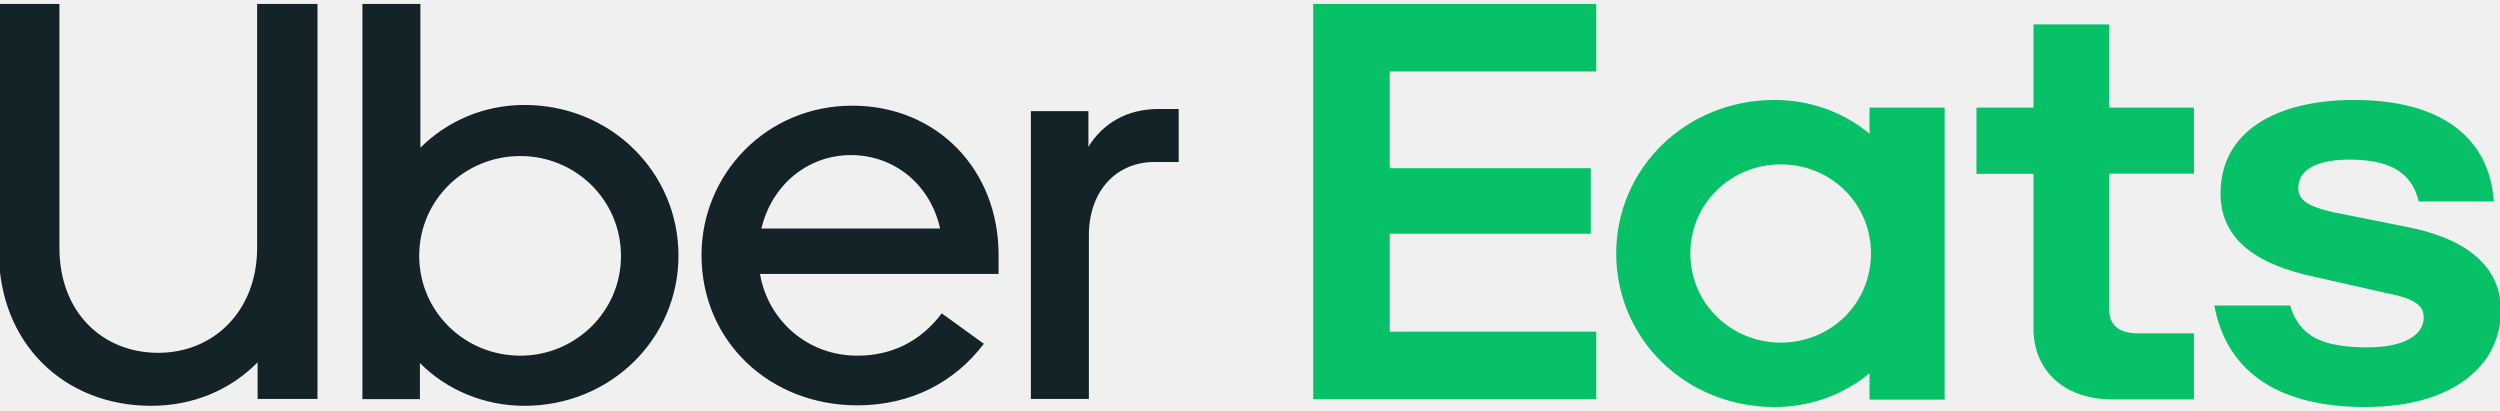
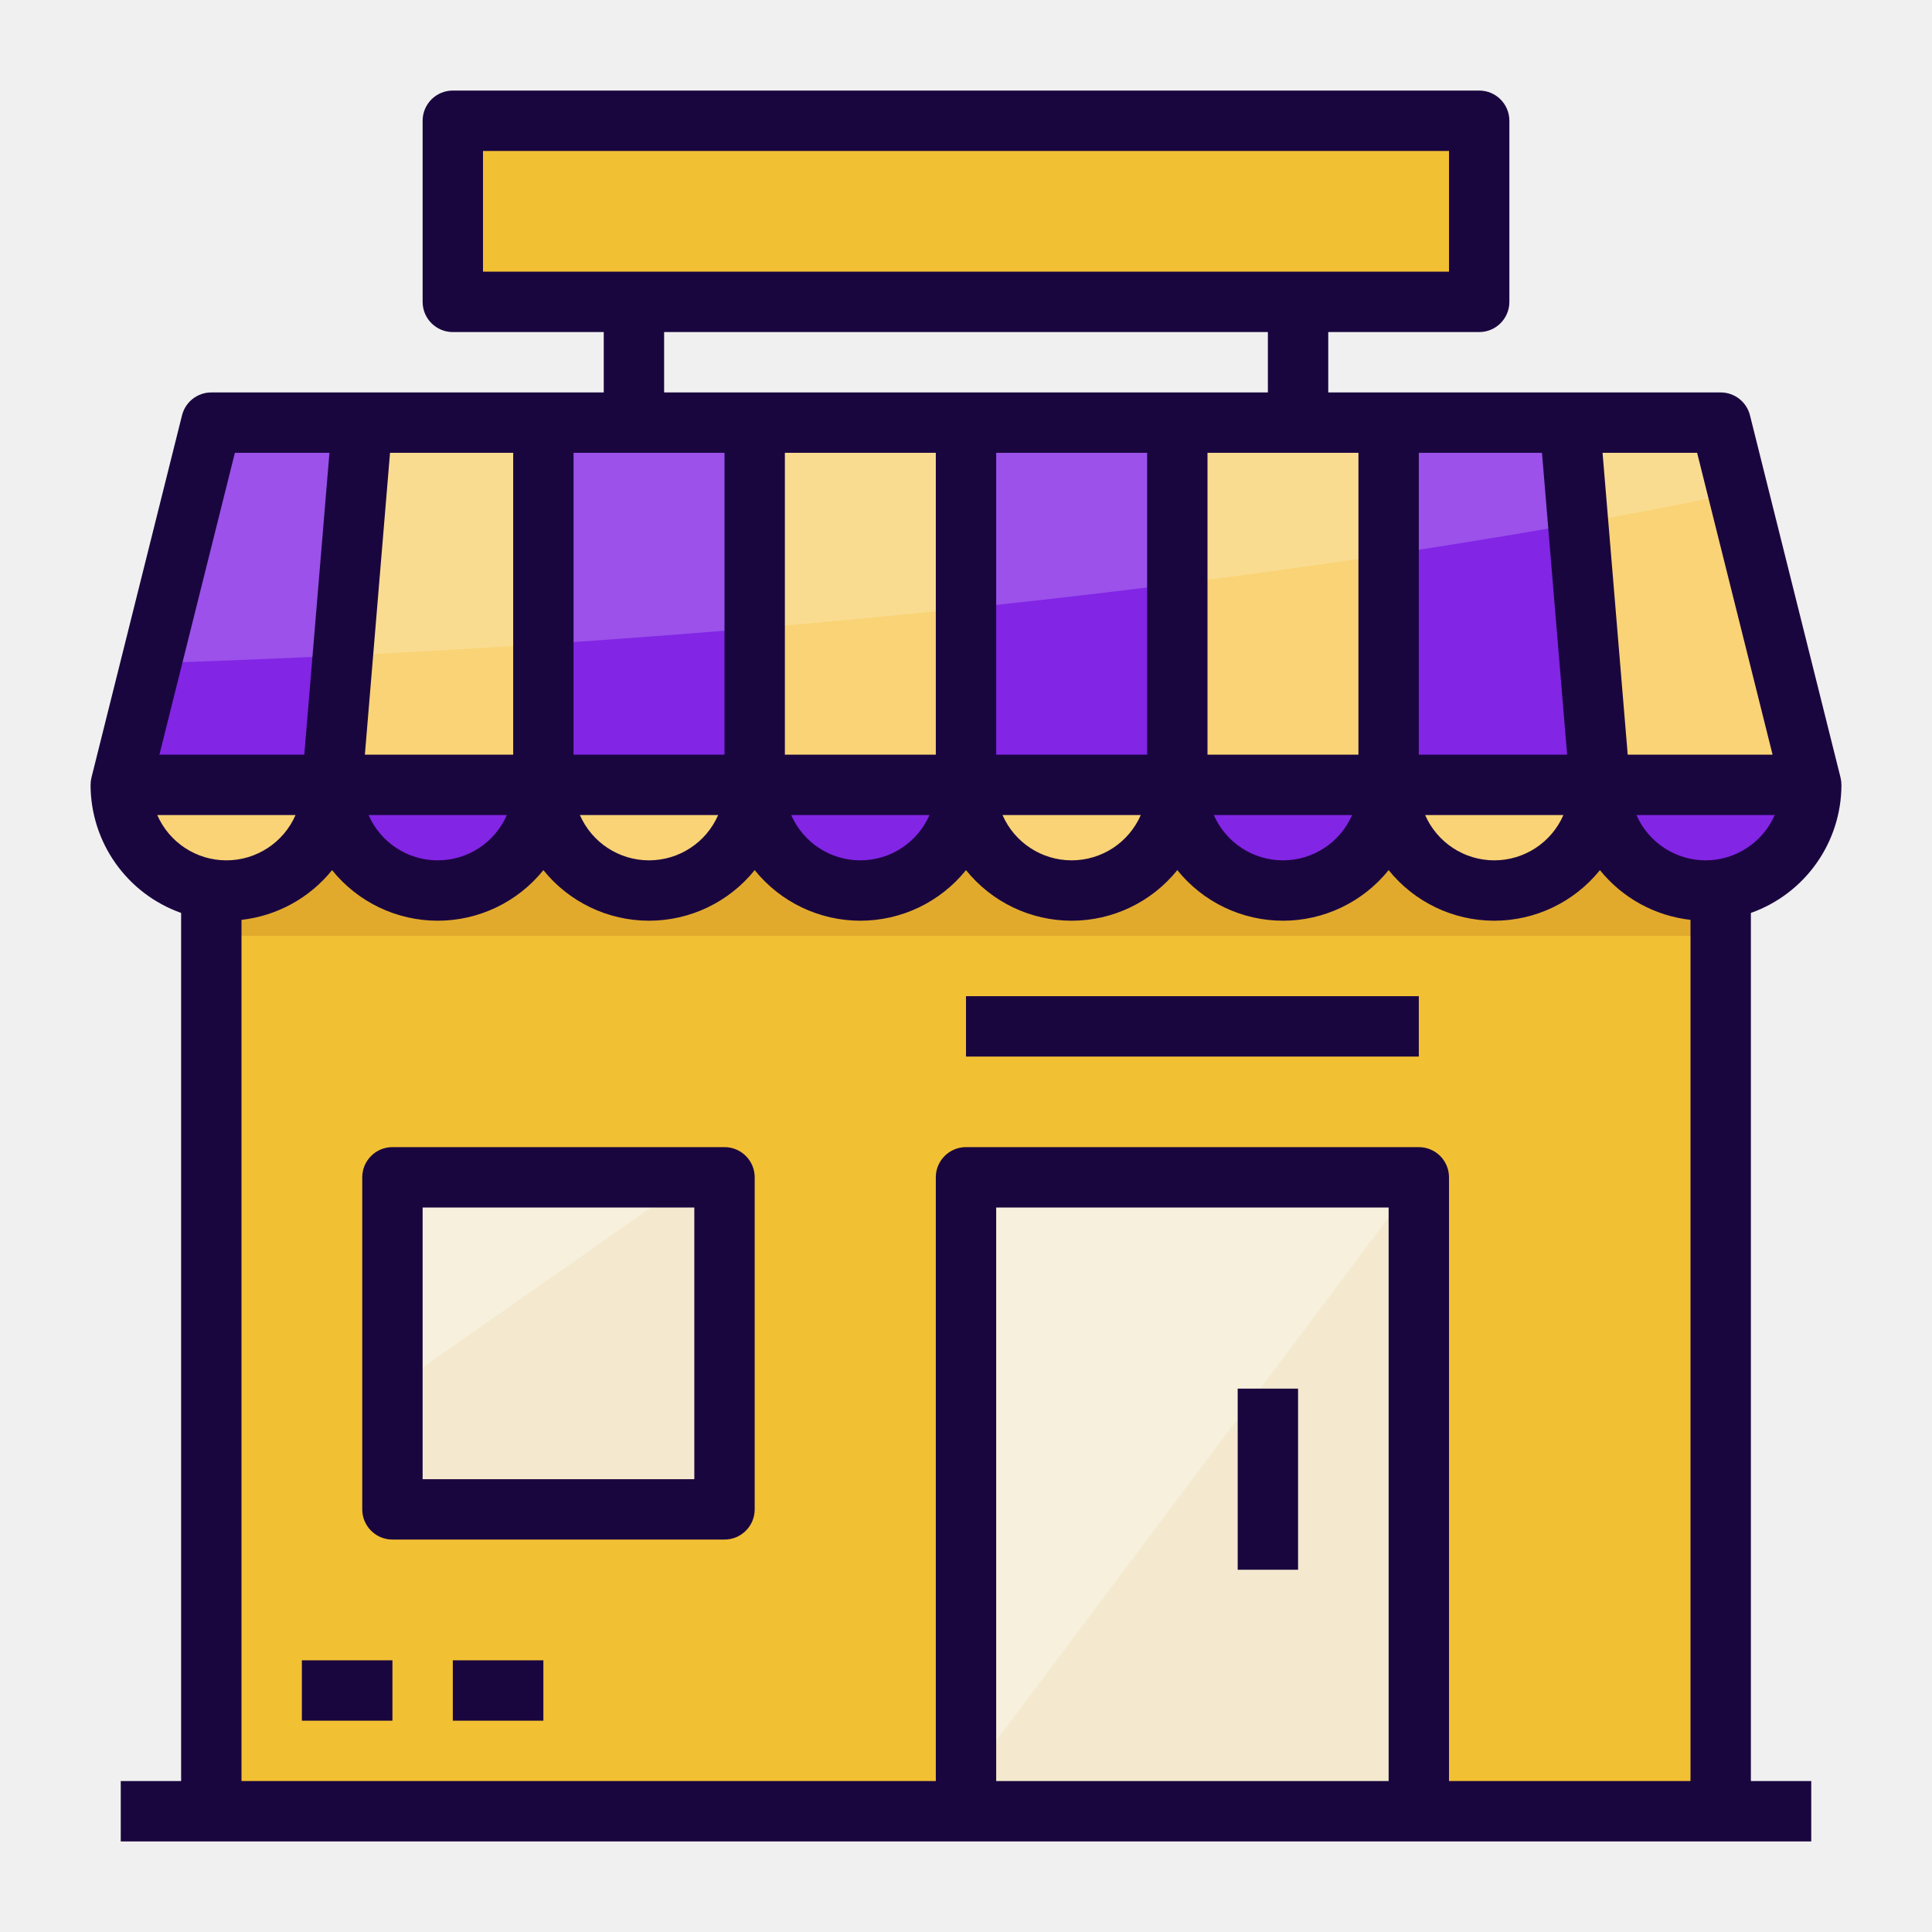
- <svg xmlns="http://www.w3.org/2000/svg" viewBox="0 0 1052 170" height="24" width="146">
-   <path d="M787.3 105.2c0-21-16.8-37.5-38-37.5-20.9 0-38 16.5-38 37.5s17.1 37.5 38 37.5c21.2 0 38-16.5 38-37.5m31-61.4v122.9h-31.6v-11.1c-11 9.1-24.9 14.2-40 14.2-37.4 0-66.6-28.7-66.6-64.6 0-35.8 29.3-64.6 66.6-64.6 15.1 0 29 5.1 40 14.2v-11h31.6zm105 95h-23.8c-7.2 0-11.9-3.1-11.9-9.7V71.6h35.6V43.8h-35.6v-35h-31.9v35h-24v27.9h24V137c0 16.5 11.9 29.6 33.3 29.6h34.2v-27.8zm72 31c36.5 0 57.1-17.1 57.1-40.7 0-16.8-12.2-29.3-37.7-34.7l-27-5.4c-15.6-2.8-20.6-5.7-20.6-11.4 0-7.4 7.5-11.9 21.4-11.9 15.1 0 26.1 4 29.3 17.6h31.6c-1.7-25.6-20.6-42.7-58.8-42.7-33 0-56.2 13.4-56.2 39.3 0 17.9 12.8 29.6 40.3 35.3l30.1 6.8c11.9 2.3 15.1 5.4 15.1 10.2 0 7.7-9 12.5-23.5 12.5-18.2 0-28.7-4-32.7-17.6h-31.9c4.7 25.6 24.1 42.7 63.5 42.7M552.6.2h119.1v28.4h-86.9v40.7h84.6v27.6h-84.6v41.2h86.9v28.4H552.6V.2z" fill="#06c167" />
-   <path d="M496 66.7V44.4h-8.5c-13.5 0-23.5 6.2-29.5 15.9v-15h-24.2v121.1h24.4V97.6c0-18.8 11.6-30.9 27.6-30.9H496zm-175.6 28c4.4-18.5 19.6-30.9 37.7-30.9s33.4 12.3 37.5 30.9h-75.2zM358.6 43c-36 0-63.4 28.7-63.4 62.9 0 36.1 28.5 63.2 65.6 63.2 22.5 0 40.9-9.7 53.2-25.9l-17.7-12.8c-9.2 12.1-21.3 17.8-35.6 17.8-20.8 0-37.5-14.7-40.9-34.4h100.4V106c.1-36.2-26-63-61.6-63M219 148.2c-23.7 0-42.6-18.8-42.6-42 0-23.5 19.1-42 42.6-42 23.2 0 42.3 18.5 42.3 42 .1 23.2-19 42-42.3 42m-66.5 18.3h24.2v-15.2c11.1 11.2 26.9 18 44 18 36.3 0 64.8-28.3 64.8-63.2 0-35.1-28.5-63.4-64.8-63.4-17.2 0-32.7 6.9-43.8 18V.2h-24.4v166.3zM66.6 147c23.5 0 41.6-17.8 41.6-44.2V.2h25.4v166.2h-25.2V151c-11.4 11.6-27.1 18.3-44.8 18.3-36.3 0-64.1-25.9-64.1-65.1V.2H25v102.6c0 26.9 17.9 44.2 41.6 44.2" fill="#142328" />
+ <svg xmlns="http://www.w3.org/2000/svg" id="Layer_2" height="512" viewBox="0 0 512 512" width="512" data-name="Layer 2">
+   <path d="m56 208h400v272h-400z" fill="#f2c033" />
+   <path d="m56.22 208h399.78v40h-399.78z" fill="#e2aa2d" />
+   <path d="m88 208a28 28 0 0 1 -56 0" fill="#f9d375" />
+   <path d="m144 208a28 28 0 0 1 -56 0" fill="#8225e5" />
+   <path d="m200 208a28 28 0 0 1 -56 0" fill="#f9d375" />
+   <path d="m256 208a28 28 0 0 1 -56 0" fill="#8225e5" />
+   <path d="m312 208a28 28 0 0 1 -56 0" fill="#f9d375" />
+   <path d="m368 208a28 28 0 0 1 -56 0" fill="#8225e5" />
+   <path d="m424 208a28 28 0 0 1 -56 0" fill="#f9d375" />
+   <path d="m480 208a28 28 0 0 1 -56 0" fill="#8225e5" />
+   <path d="m256 312h120v168h-120z" fill="#f4e9ce" />
+   <path d="m104 312h88v88h-88z" fill="#f4e9ce" />
+   <path d="m184 312-80 56v-56z" fill="#fff" opacity=".3" />
+   <path d="m336 312h40l-120 160v-160z" fill="#fff" opacity=".3" />
+   <path d="m480 208h-448l24-96h400z" fill="#f9d375" />
+   <path d="m120 32h272v48h-272z" fill="#f2c033" />
+   <path d="m144 112h56v96h-56z" fill="#8225e5" />
+   <path d="m56 112-24 96h56l8-96z" fill="#8225e5" />
+   <path d="m256 112h56v96h-56z" fill="#8225e5" />
+   <path d="m368 112v96h56l-8-96z" fill="#8225e5" />
+   <path d="m460.627 130.509-4.627-18.509h-400l-15.938 63.751c226.32-7.234 379.081-36.459 420.565-45.242z" fill="#fff" opacity=".2" />
+   <g fill="#1a063f">
+     <path d="m487.761 206.06-24-96a8 8 0 0 0 -7.761-6.06h-104v-16h40a8 8 0 0 0 8-8v-48a8 8 0 0 0 -8-8h-272a8 8 0 0 0 -8 8v48a8 8 0 0 0 8 8h40v16h-104a8 8 0 0 0 -7.761 6.06l-24 96a7.993 7.993 0 0 0 -.232 1.94h-.007a36.057 36.057 0 0 0 24 33.936v230.064h-16v16h448v-16h-16v-230.064a36.057 36.057 0 0 0 24-33.936h-.006a7.987 7.987 0 0 0 -.233-1.94zm-18.007-6.06h-38.393l-6.667-80h25.06zm-109.754 0h-40v-80h40zm16-80h32.639l6.667 80h-39.306zm-72 80h-40v-80h40zm-56 0h-40v-80h40zm-56 0h-40v-80h40zm-56 0h-39.306l6.667-80h32.639zm-1.682 16a19.982 19.982 0 0 1 -36.637 0zm56 0a19.982 19.982 0 0 1 -36.637 0zm56 0a19.982 19.982 0 0 1 -36.637 0zm56 0a19.982 19.982 0 0 1 -36.637 0zm56 0a19.982 19.982 0 0 1 -36.637 0zm56 0a19.982 19.982 0 0 1 -36.637 0zm-286.318-176h256v32h-256zm48 48h160v16h-160zm-113.754 32h25.06l-6.667 80h-38.393zm-20.564 96h36.636a19.982 19.982 0 0 1 -36.637 0zm326.318 256h-104v-152h104zm16 0v-160a8 8 0 0 0 -8-8h-120a8 8 0 0 0 -8 8v160h-184v-228.228a35.978 35.978 0 0 0 24-13.18 35.941 35.941 0 0 0 56 0 35.941 35.941 0 0 0 56 0 35.941 35.941 0 0 0 56 0 35.941 35.941 0 0 0 56 0 35.941 35.941 0 0 0 56 0 35.941 35.941 0 0 0 56 0 35.978 35.978 0 0 0 24 13.18v228.228zm68-244a20.021 20.021 0 0 1 -18.318-12h36.637a20.021 20.021 0 0 1 -18.319 12z" />
+     <path d="m192 304h-88a8 8 0 0 0 -8 8v88a8 8 0 0 0 8 8h88a8 8 0 0 0 8-8v-88a8 8 0 0 0 -8-8zm-8 88h-72v-72h72z" />
+     <path d="m256 264h120v16h-120z" />
+     <path d="m80 440h24v16h-24z" />
+     <path d="m120 440h24v16h-24z" />
+     <path d="m328 368h16v48h-16z" />
+   </g>
</svg>
